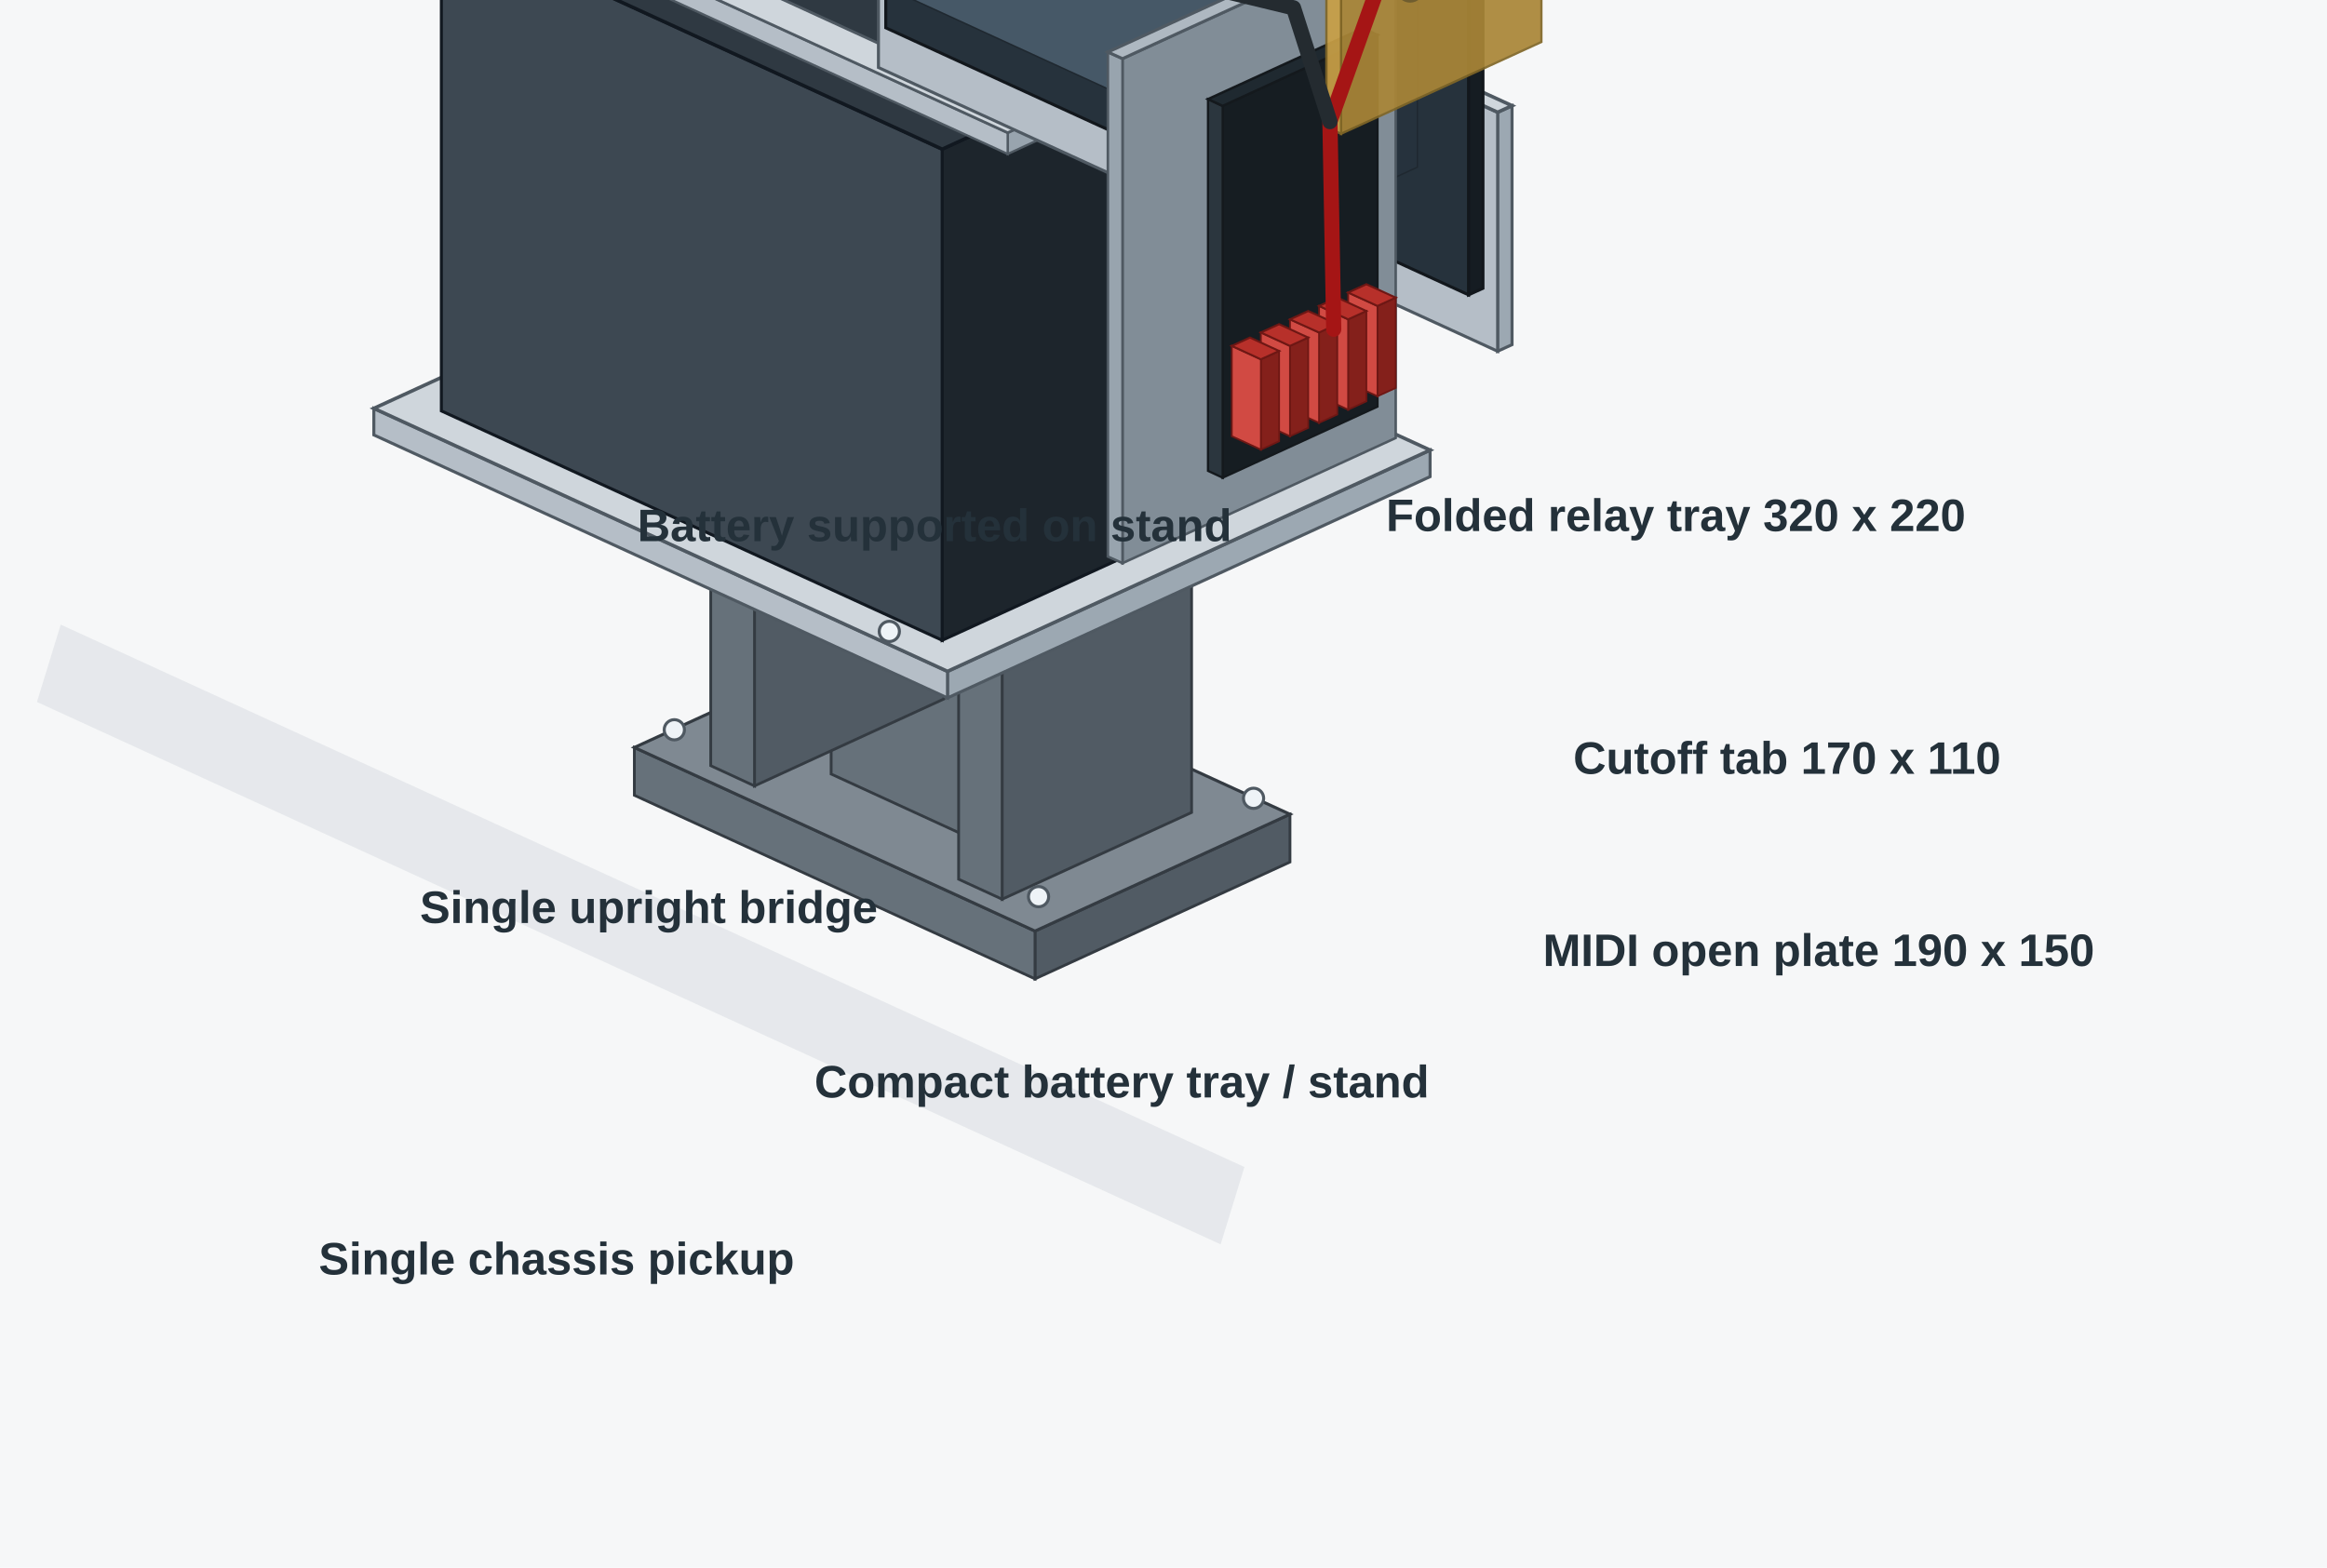
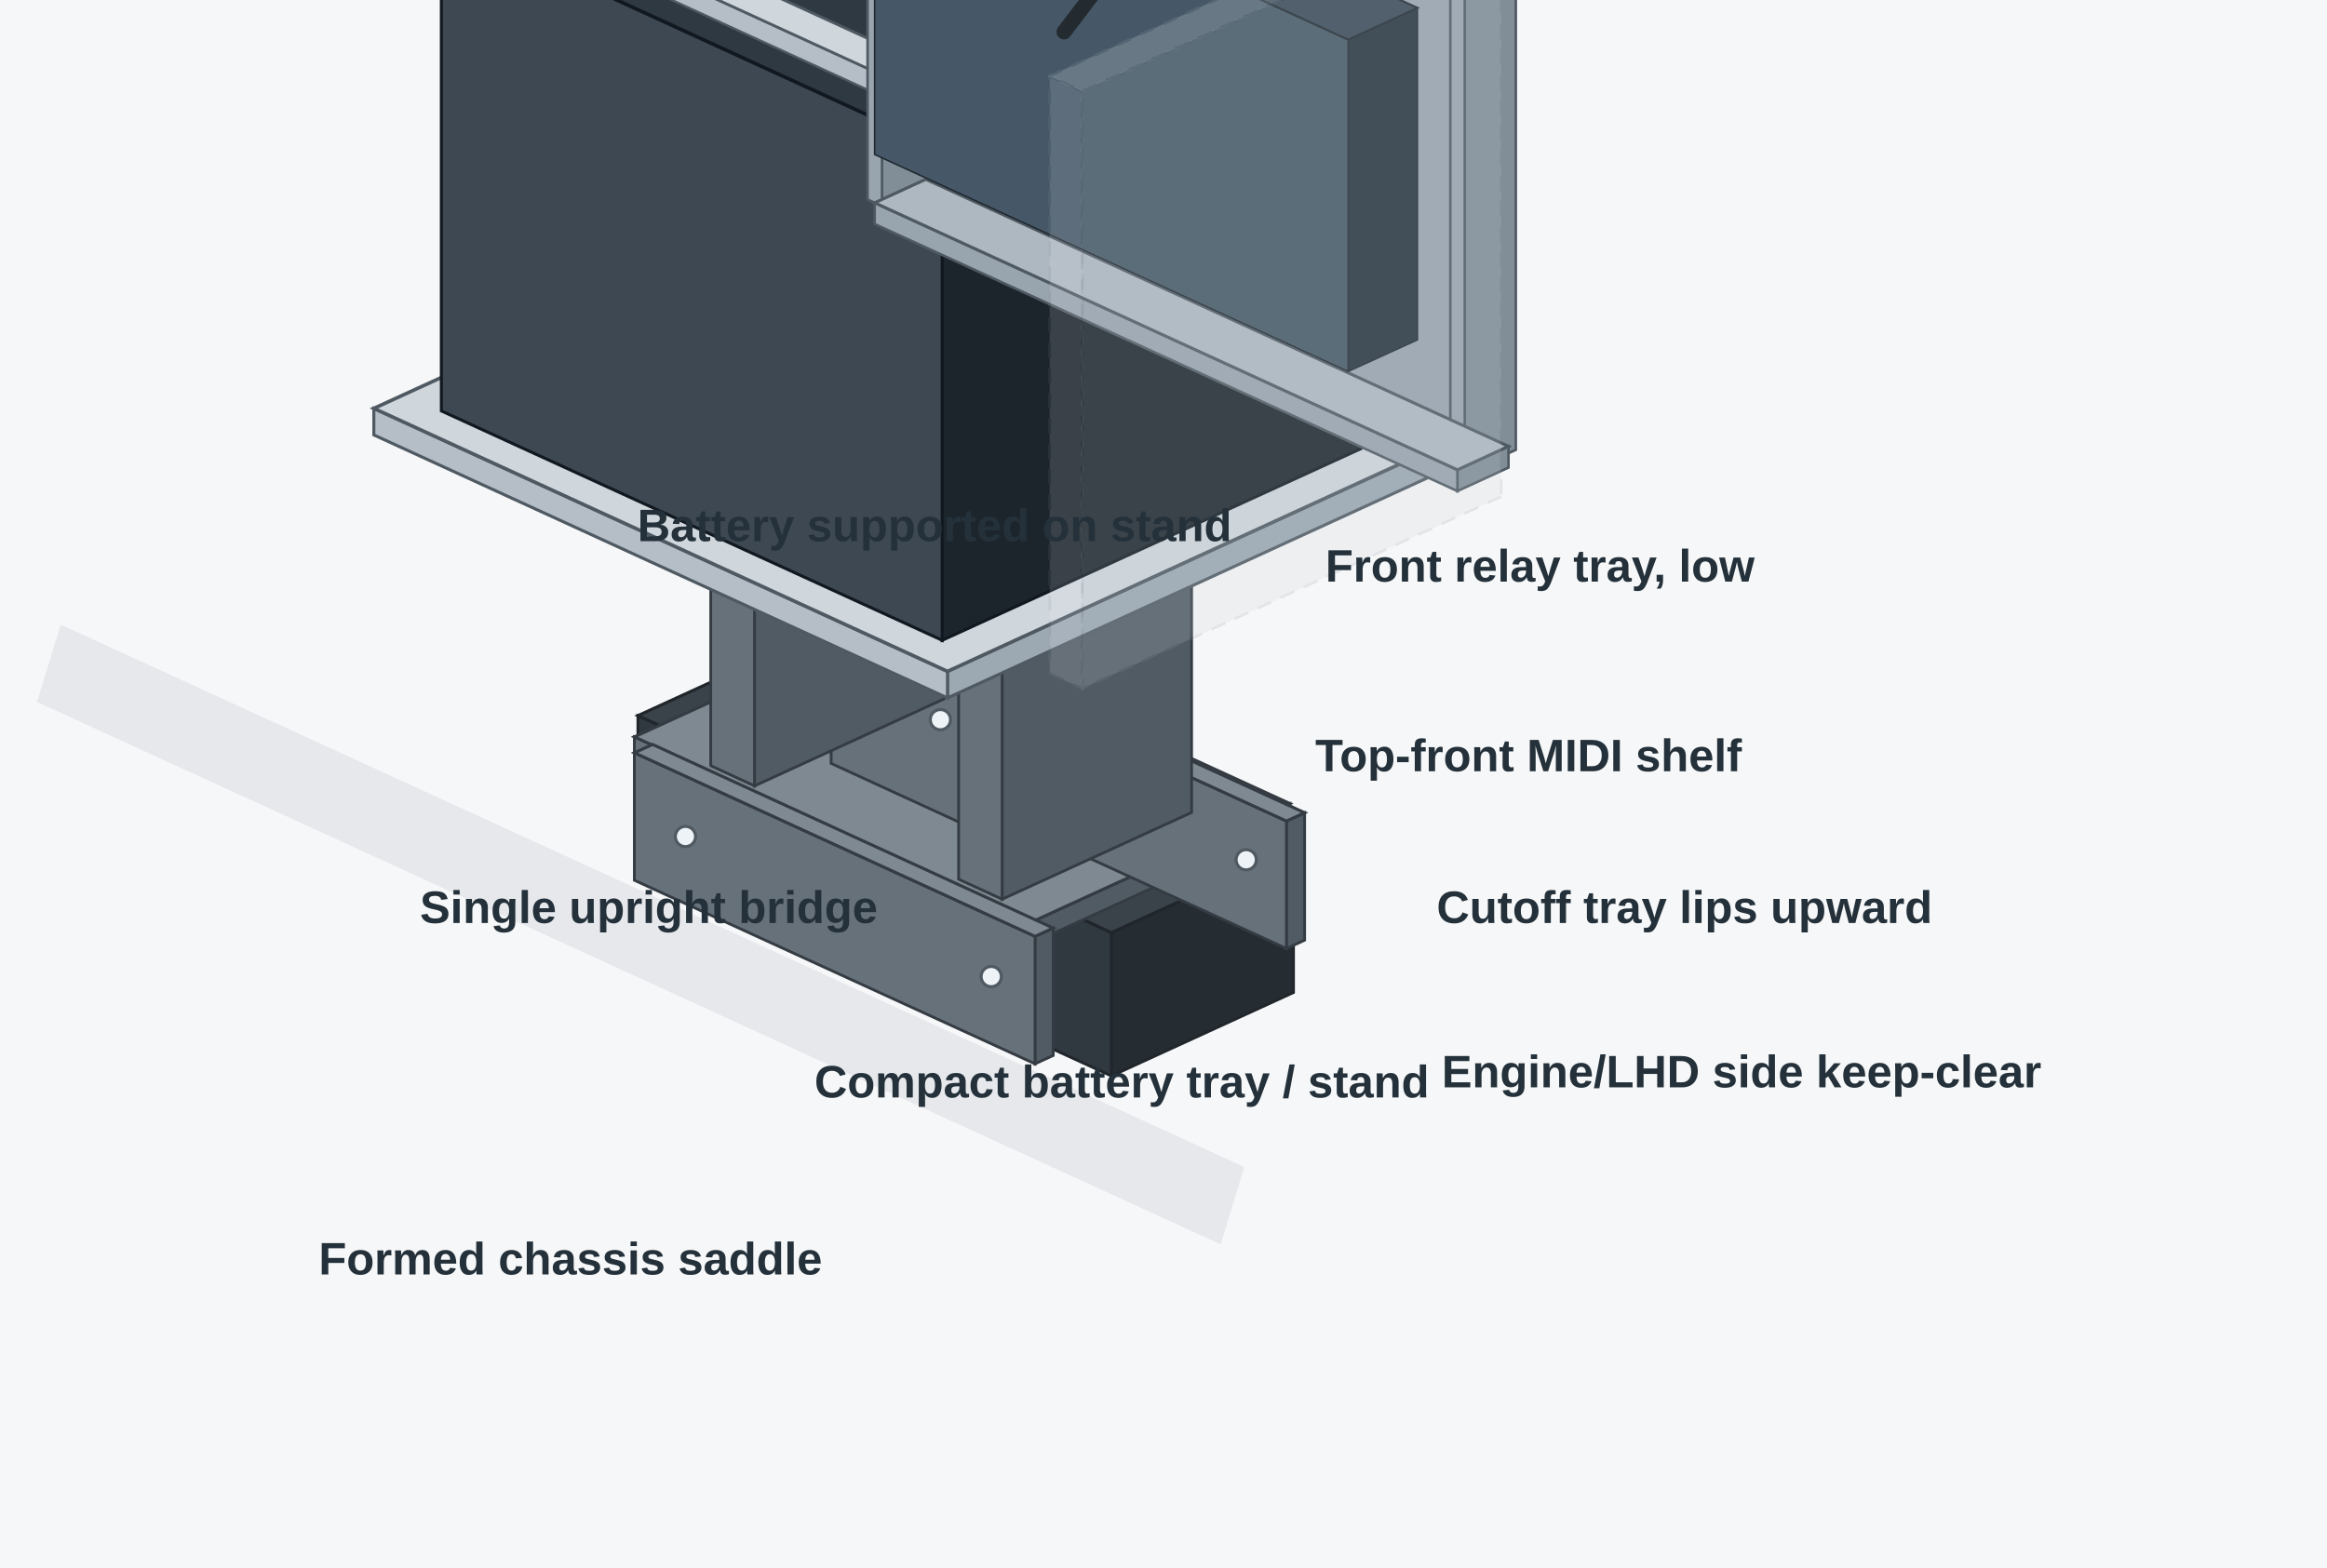
<svg xmlns="http://www.w3.org/2000/svg" width="920" height="620" viewBox="0 0 920 620" role="img" aria-labelledby="title desc">
  <style>
    .background { fill: #f6f7f8; }
    .shadow { fill: #d9dde2; opacity: 0.55; }
    .plate-top { fill: #cfd6dc; stroke: #4f5962; stroke-width: 1.4; }
    .plate-side { fill: #9ca8b2; stroke: #4f5962; stroke-width: 1.2; }
    .plate-front { fill: #b5bec7; stroke: #4f5962; stroke-width: 1.2; }
    .tab-top { fill: #7f8992; stroke: #343b42; stroke-width: 1.2; }
    .tab-side { fill: #515b64; stroke: #343b42; stroke-width: 1.1; }
    .tab-front { fill: #66717a; stroke: #343b42; stroke-width: 1.1; }
+     .chassis-top { fill: #3b434a; stroke: #20262b; stroke-width: 1.2; }
+     .chassis-side { fill: #252c32; stroke: #20262b; stroke-width: 1.1; }
+     .chassis-front { fill: #303840; stroke: #20262b; stroke-width: 1.1; }
    .battery-top { fill: #2f3942; stroke: #111820; stroke-width: 1.4; }
    .battery-side { fill: #1d252c; stroke: #111820; stroke-width: 1.2; }
    .battery-front { fill: #3d4852; stroke: #111820; stroke-width: 1.2; }
    .hold-top { fill: #cfd6dc; stroke: #4f5962; stroke-width: 1.1; }
    .hold-side { fill: #98a4ae; stroke: #4f5962; stroke-width: 0.9; }
    .hold-front { fill: #b5bec7; stroke: #4f5962; stroke-width: 0.9; }
-     .relay-top { fill: #202a33; stroke: #12171c; stroke-width: 1.4; }
-     .relay-side { fill: #151c22; stroke: #12171c; stroke-width: 1.2; }
-     .relay-front { fill: #26323c; stroke: #12171c; stroke-width: 1.2; }
+     .relay-tray-top { fill: #aeb8c1; stroke: #4f5962; stroke-width: 1.2; }
+     .relay-tray-side { fill: #818d97; stroke: #4f5962; stroke-width: 1; }
+     .relay-tray-front { fill: #98a4ae; stroke: #4f5962; stroke-width: 1; }
    .relay-fuse-top { fill: #384856; stroke: #1f2830; stroke-width: 0.8; }
    .relay-fuse-side { fill: #26323d; stroke: #1f2830; stroke-width: 0.6; }
    .relay-fuse-front { fill: #465867; stroke: #1f2830; stroke-width: 0.6; }
    .relay-fuse-top { fill: #384856; stroke: #1f2830; stroke-width: 0.8; }
    .relay-fuse-side { fill: #26323d; stroke: #1f2830; stroke-width: 0.6; }
    .relay-fuse-front { fill: #465867; stroke: #1f2830; stroke-width: 0.6; }
    .midi-plate-top { fill: #aeb8c1; stroke: #4f5962; stroke-width: 1.2; }
    .midi-plate-side { fill: #818d97; stroke: #4f5962; stroke-width: 1; }
    .midi-plate-front { fill: #98a4ae; stroke: #4f5962; stroke-width: 1; }
    .midi-board-top { fill: #1f2930; stroke: #14191d; stroke-width: 1; }
    .midi-board-side { fill: #161d22; stroke: #14191d; stroke-width: 0.9; }
    .midi-board-front { fill: #2b363e; stroke: #14191d; stroke-width: 0.9; }
    .fuse-top { fill: #b7302a; stroke: #6e1714; stroke-width: 0.8; }
    .fuse-side { fill: #84201b; stroke: #6e1714; stroke-width: 0.7; }
    .fuse-front { fill: #d14a43; stroke: #6e1714; stroke-width: 0.7; }
-     .guard-top { fill: #d9b65d; stroke: #806626; stroke-width: 1; opacity: 0.92; }
-     .guard-side { fill: #a98536; stroke: #806626; stroke-width: 0.9; opacity: 0.92; }
-     .guard-front { fill: #c99f45; stroke: #806626; stroke-width: 0.9; opacity: 0.92; }
+     .cutoff-base-top { fill: #aeb8c1; stroke: #4f5962; stroke-width: 1.2; }
+     .cutoff-base-side { fill: #818d97; stroke: #4f5962; stroke-width: 1; }
+     .cutoff-base-front { fill: #98a4ae; stroke: #4f5962; stroke-width: 1; }
+     .keepout-top { fill: #d7dde2; stroke: #85909a; stroke-width: 1; stroke-dasharray: 6 4; opacity: 0.24; }
+     .keepout-side { fill: #c2cbd2; stroke: #85909a; stroke-width: 1; stroke-dasharray: 6 4; opacity: 0.18; }
+     .keepout-front { fill: #eef2f5; stroke: #85909a; stroke-width: 1; stroke-dasharray: 6 4; opacity: 0.14; }
    .cutoff-body { fill: #111820; stroke: #05080a; stroke-width: 2; }
    .cutoff-knob { fill: #d12828; stroke: #871313; stroke-width: 2; }
    .cutoff-terminal { fill: #c4a35a; stroke: #6f5d2f; stroke-width: 1.1; }
    .positive-cable { fill: none; stroke: #c41d1d; stroke-width: 8; stroke-linejoin: round; stroke-linecap: round; }
    .relay-feed { fill: none; stroke: #a51515; stroke-width: 6; stroke-linejoin: round; stroke-linecap: round; }
    .branch-cable { fill: none; stroke: #242b30; stroke-width: 6; stroke-linejoin: round; stroke-linecap: round; }
    .slot-marker { fill: #eef3f7; stroke: #4f5962; stroke-width: 1.2; }
    .label { font: 600 18px Arial, sans-serif; fill: #24313a; }
  </style>
  <rect class="background" width="920" height="620" />
  <polygon class="shadow" points="24.0,247.0 492.0,461.5 482.6,492.1 14.6,277.6" />
-   <polygon class="tab-side" points="510.0,340.9 409.2,387.1 409.2,368.2 510.0,322.0" />
-   <polygon class="tab-front" points="250.8,314.5 409.2,387.1 409.2,368.2 250.8,295.6" />
-   <polygon class="tab-top" points="351.6,249.4 510.0,322.0 409.2,368.2 250.8,295.6" />
-   <polygon class="tab-side" points="438.0,310.1 387.6,333.2 387.6,232.4 438.0,209.3" />
-   <polygon class="tab-front" points="328.6,306.1 387.6,333.2 387.6,232.4 328.6,205.3" />
+   <polygon class="chassis-side" points="511.4,392.5 439.4,425.5 439.4,368.8 511.4,335.8" />
+   <polygon class="chassis-front" points="252.2,339.7 439.4,425.5 439.4,368.8 252.2,283.0" />
+   <polygon class="chassis-top" points="324.2,250.0 511.4,335.8 439.4,368.8 252.2,283.0" />
+   <polygon class="tab-side" points="510.0,326.2 409.2,372.4 409.2,364.0 510.0,317.8" />
+   <polygon class="tab-front" points="250.8,299.8 409.2,372.4 409.2,364.0 250.8,291.4" />
+   <polygon class="tab-top" points="351.6,245.2 510.0,317.8 409.2,364.0 250.8,291.4" />
+   <polygon class="tab-side" points="515.8,371.8 508.6,375.1 508.6,324.7 515.8,321.4" />
+   <polygon class="tab-front" points="350.2,302.5 508.6,375.1 508.6,324.7 350.2,252.1" />
+   <polygon class="tab-top" points="357.4,248.8 515.8,321.4 508.6,324.7 350.2,252.1" />
+   <polygon class="tab-side" points="416.4,417.4 409.2,420.7 409.2,370.3 416.4,367.0" />
+   <polygon class="tab-front" points="250.8,348.1 409.2,420.7 409.2,370.3 250.8,297.7" />
+   <polygon class="tab-top" points="258.0,294.4 416.4,367.0 409.2,370.3 250.8,297.7" />
+   <polygon class="tab-side" points="438.0,305.9 387.6,329.0 387.6,232.4 438.0,209.3" />
+   <polygon class="tab-front" points="328.6,301.9 387.6,329.0 387.6,232.4 328.6,205.3" />
  <polygon class="tab-top" points="379.0,182.2 438.0,209.3 387.6,232.4 328.6,205.3" />
  <polygon class="tab-side" points="373.2,276.4 298.3,310.8 298.3,193.2 373.2,158.8" />
  <polygon class="tab-front" points="281.0,302.8 298.3,310.8 298.3,193.2 281.0,185.2" />
  <polygon class="tab-top" points="355.9,150.9 373.2,158.8 298.3,193.2 281.0,185.2" />
  <polygon class="tab-side" points="471.1,321.3 396.2,355.6 396.2,238.0 471.1,203.7" />
  <polygon class="tab-front" points="379.0,347.7 396.2,355.6 396.2,238.0 379.0,230.1" />
  <polygon class="tab-top" points="453.8,195.8 471.1,203.7 396.2,238.0 379.0,230.1" />
  <polygon class="plate-side" points="565.4,188.5 374.6,276.0 374.6,265.5 565.4,178.0" />
  <polygon class="plate-front" points="147.8,172.0 374.6,276.0 374.6,265.5 147.8,161.5" />
  <polygon class="plate-top" points="338.6,74.1 565.4,178.0 374.6,265.5 147.8,161.5" />
  <polygon class="battery-side" points="538.1,177.4 372.5,253.2 372.5,59.0 538.1,-16.9" />
  <polygon class="battery-front" points="174.5,162.5 372.5,253.2 372.5,59.0 174.5,-31.8" />
  <polygon class="battery-top" points="340.1,-107.7 538.1,-16.9 372.5,59.0 174.5,-31.8" />
  <polygon class="hold-side" points="552.5,-9.7 539.5,-3.8 539.5,-12.2 552.5,-18.1" />
  <polygon class="hold-front" points="312.7,-107.7 539.5,-3.8 539.5,-12.2 312.7,-116.1" />
  <polygon class="hold-top" points="325.7,-122.1 552.5,-18.1 539.5,-12.2 312.7,-116.1" />
  <polygon class="hold-side" points="411.4,54.9 398.4,60.9 398.4,52.5 411.4,46.5" />
  <polygon class="hold-front" points="171.6,-43.1 398.4,60.9 398.4,52.5 171.6,-51.5" />
  <polygon class="hold-top" points="184.6,-57.4 411.4,46.5 398.4,52.5 171.6,-51.5" />
-   <polygon class="plate-side" points="597.8,136.3 592.1,138.9 592.1,44.4 597.8,41.8" />
-   <polygon class="plate-front" points="347.3,26.7 592.1,138.9 592.1,44.4 347.3,-67.8" />
-   <polygon class="plate-top" points="353.0,-70.4 597.8,41.8 592.1,44.4 347.3,-67.8" />
-   <polygon class="relay-side" points="586.3,114.0 580.6,116.6 580.6,-114.4 586.3,-117.0" />
-   <polygon class="relay-front" points="350.2,11.0 580.6,116.6 580.6,-114.4 350.2,-220.0" />
-   <polygon class="relay-top" points="355.9,-222.6 586.3,-117.0 580.6,-114.4 350.2,-220.0" />
-   <polygon class="relay-fuse-side" points="560.4,66.1 533.0,78.7 533.0,-52.6 560.4,-65.1" />
-   <polygon class="relay-fuse-front" points="345.8,-7.1 533.0,78.7 533.0,-52.6 345.8,-138.4" />
-   <polygon class="relay-fuse-top" points="373.2,-150.9 560.4,-65.1 533.0,-52.6 345.8,-138.4" />
-   <polygon class="midi-plate-side" points="551.8,173.2 443.8,222.7 443.8,23.2 551.8,-26.3" />
-   <polygon class="midi-plate-front" points="438.0,220.1 443.8,222.7 443.8,23.2 438.0,20.6" />
-   <polygon class="midi-plate-top" points="546.0,-28.9 551.8,-26.3 443.8,23.2 438.0,20.6" />
-   <polygon class="midi-board-side" points="544.6,160.8 483.4,188.9 483.4,41.9 544.6,13.8" />
-   <polygon class="midi-board-front" points="477.6,186.2 483.4,188.9 483.4,41.9 477.6,39.2" />
-   <polygon class="midi-board-top" points="538.8,11.2 544.6,13.8 483.4,41.9 477.6,39.2" />
-   <polygon class="fuse-side" points="551.8,153.4 544.6,156.7 544.6,121.0 551.8,117.7" />
-   <polygon class="fuse-front" points="533.0,151.4 544.6,156.7 544.6,121.0 533.0,115.7" />
-   <polygon class="fuse-top" points="540.2,112.4 551.8,117.7 544.6,121.0 533.0,115.7" />
-   <polygon class="fuse-side" points="540.2,158.7 533.0,162.0 533.0,126.3 540.2,123.0" />
-   <polygon class="fuse-front" points="521.5,156.7 533.0,162.0 533.0,126.3 521.5,121.0" />
-   <polygon class="fuse-top" points="528.7,117.7 540.2,123.0 533.0,126.3 521.5,121.0" />
-   <polygon class="fuse-side" points="528.7,163.9 521.5,167.2 521.5,131.5 528.7,128.2" />
-   <polygon class="fuse-front" points="510.0,162.0 521.5,167.2 521.5,131.5 510.0,126.3" />
-   <polygon class="fuse-top" points="517.2,123.0 528.7,128.2 521.5,131.5 510.0,126.3" />
-   <polygon class="fuse-side" points="517.2,169.2 510.0,172.5 510.0,136.8 517.2,133.5" />
-   <polygon class="fuse-front" points="498.5,167.2 510.0,172.5 510.0,136.8 498.5,131.5" />
-   <polygon class="fuse-top" points="505.7,128.2 517.2,133.5 510.0,136.8 498.5,131.5" />
-   <polygon class="fuse-side" points="505.7,174.5 498.5,177.8 498.5,142.1 505.7,138.8" />
-   <polygon class="fuse-front" points="487.0,172.5 498.5,177.8 498.5,142.1 487.0,136.8" />
-   <polygon class="fuse-top" points="494.2,133.5 505.7,138.8 498.5,142.1 487.0,136.8" />
-   <polygon class="guard-side" points="609.4,16.6 530.2,52.9 530.2,-125.6 609.4,-161.9" />
-   <polygon class="guard-front" points="524.4,50.3 530.2,52.9 530.2,-125.6 524.4,-128.2" />
-   <polygon class="guard-top" points="603.6,-164.5 609.4,-161.9 530.2,-125.6 524.4,-128.2" />
-   <ellipse class="cutoff-body" cx="573.4" cy="-72.6" rx="30" ry="18" />
-   <ellipse class="cutoff-knob" cx="573.4" cy="-83.6" rx="20" ry="12" />
-   <circle class="cutoff-terminal" cx="584.9" cy="-17.0" r="5" />
-   <circle class="cutoff-terminal" cx="557.5" cy="-4.5" r="5" />
-   <polyline class="positive-cable" points="461.0,-52.7 573.4,-85.2 584.9,-17.0" />
-   <polyline class="relay-feed" points="573.4,-85.2 525.8,48.1 527.3,130.2" />
-   <polyline class="branch-cable" points="525.8,48.1 511.4,3.1 420.7,-18.9" />
-   <circle class="slot-marker" cx="351.6" cy="249.7" r="4" />
-   <circle class="slot-marker" cx="495.6" cy="315.7" r="4" />
-   <circle class="slot-marker" cx="266.6" cy="288.6" r="4" />
-   <circle class="slot-marker" cx="410.6" cy="354.6" r="4" />
-   <text class="label" x="126" y="504">Single chassis pickup</text>
+   <polygon class="plate-side" points="594.2,164.8 587.0,168.1 587.0,42.1 594.2,38.8" />
+   <polygon class="plate-front" points="353.0,60.9 587.0,168.1 587.0,42.1 353.0,-65.1" />
+   <polygon class="plate-top" points="360.2,-68.4 594.2,38.8 587.0,42.1 353.0,-65.1" />
+   <polygon class="relay-tray-side" points="586.3,181.2 580.6,183.8 580.6,-47.2 586.3,-49.8" />
+   <polygon class="relay-tray-front" points="350.2,78.2 580.6,183.8 580.6,-47.2 350.2,-152.8" />
+   <polygon class="relay-tray-top" points="355.9,-155.4 586.3,-49.8 580.6,-47.2 350.2,-152.8" />
+   <polygon class="relay-tray-side" points="368.9,72.3 348.7,81.5 348.7,-149.5 368.9,-158.7" />
+   <polygon class="relay-tray-front" points="343.0,78.9 348.7,81.5 348.7,-149.5 343.0,-152.1" />
+   <polygon class="relay-tray-top" points="363.1,-161.4 368.9,-158.7 348.7,-149.5 343.0,-152.1" />
+   <polygon class="relay-tray-side" points="599.3,177.9 579.1,187.1 579.1,-43.9 599.3,-53.1" />
+   <polygon class="relay-tray-front" points="573.4,184.5 579.1,187.1 579.1,-43.9 573.4,-46.5" />
+   <polygon class="relay-tray-top" points="593.5,-55.8 599.3,-53.1 579.1,-43.9 573.4,-46.5" />
+   <polygon class="relay-tray-side" points="596.4,184.9 576.2,194.2 576.2,185.8 596.4,176.5" />
+   <polygon class="relay-tray-front" points="345.8,88.6 576.2,194.2 576.2,185.8 345.8,80.2" />
+   <polygon class="relay-tray-top" points="366.0,70.9 596.4,176.5 576.2,185.8 345.8,80.2" />
+   <polygon class="relay-tray-side" points="596.4,-54.5 576.2,-45.2 576.2,-53.6 596.4,-62.9" />
+   <polygon class="relay-tray-front" points="345.8,-150.8 576.2,-45.2 576.2,-53.6 345.8,-159.2" />
+   <polygon class="relay-tray-top" points="366.0,-168.5 596.4,-62.9 576.2,-53.6 345.8,-159.2" />
+   <polygon class="relay-fuse-side" points="560.4,134.4 533.0,146.9 533.0,15.7 560.4,3.1" />
+   <polygon class="relay-fuse-front" points="345.8,61.1 533.0,146.9 533.0,15.7 345.8,-70.1" />
+   <polygon class="relay-fuse-top" points="373.2,-82.7 560.4,3.1 533.0,15.7 345.8,-70.1" />
+   <polygon class="midi-plate-side" points="520.1,-97.6 412.1,-48.1 412.1,-56.5 520.1,-106.0" />
+   <polygon class="midi-plate-front" points="275.3,-110.8 412.1,-48.1 412.1,-56.5 275.3,-119.2" />
+   <polygon class="midi-plate-top" points="383.3,-168.7 520.1,-106.0 412.1,-56.5 275.3,-119.2" />
+   <polygon class="midi-board-side" points="483.4,-112.0 422.2,-83.9 422.2,-94.4 483.4,-122.5" />
+   <polygon class="midi-board-front" points="321.4,-130.1 422.2,-83.9 422.2,-94.4 321.4,-140.6" />
+   <polygon class="midi-board-top" points="382.6,-168.7 483.4,-122.5 422.2,-94.4 321.4,-140.6" />
+   <polygon class="fuse-side" points="383.3,-157.5 344.4,-139.7 344.4,-156.5 383.3,-174.3" />
+   <polygon class="fuse-front" points="331.4,-145.6 344.4,-139.7 344.4,-156.5 331.4,-162.4" />
+   <polygon class="fuse-top" points="370.3,-180.2 383.3,-174.3 344.4,-156.5 331.4,-162.4" />
+   <polygon class="fuse-side" points="400.6,-149.6 361.7,-131.7 361.7,-148.5 400.6,-166.4" />
+   <polygon class="fuse-front" points="348.7,-137.7 361.7,-131.7 361.7,-148.5 348.7,-154.5" />
+   <polygon class="fuse-top" points="387.6,-172.3 400.6,-166.4 361.7,-148.5 348.7,-154.5" />
+   <polygon class="fuse-side" points="417.8,-141.6 379.0,-123.8 379.0,-140.6 417.8,-158.4" />
+   <polygon class="fuse-front" points="366.0,-129.8 379.0,-123.8 379.0,-140.6 366.0,-146.6" />
+   <polygon class="fuse-top" points="404.9,-164.4 417.8,-158.4 379.0,-140.6 366.0,-146.6" />
+   <polygon class="fuse-side" points="435.1,-133.7 396.2,-115.9 396.2,-132.7 435.1,-150.5" />
+   <polygon class="fuse-front" points="383.3,-121.8 396.2,-115.9 396.2,-132.7 383.3,-138.6" />
+   <polygon class="fuse-top" points="422.2,-156.5 435.1,-150.5 396.2,-132.7 383.3,-138.6" />
+   <polygon class="fuse-side" points="452.4,-125.8 413.5,-108.0 413.5,-124.8 452.4,-142.6" />
+   <polygon class="fuse-front" points="400.6,-113.9 413.5,-108.0 413.5,-124.8 400.6,-130.7" />
+   <polygon class="fuse-top" points="439.4,-148.5 452.4,-142.6 413.5,-124.8 400.6,-130.7" />
+   <polygon class="cutoff-base-side" points="605.0,-58.7 482.6,-2.6 482.6,-11.0 605.0,-67.1" />
+   <polygon class="cutoff-base-front" points="403.4,-38.9 482.6,-2.6 482.6,-11.0 403.4,-47.3" />
+   <polygon class="cutoff-base-top" points="525.8,-103.4 605.0,-67.1 482.6,-11.0 403.4,-47.3" />
+   <polygon class="cutoff-base-side" points="528.7,-102.0 406.3,-45.9 406.3,-69.0 528.7,-125.1" />
+   <polygon class="cutoff-base-front" points="400.6,-48.6 406.3,-45.9 406.3,-69.0 400.6,-71.7" />
+   <polygon class="cutoff-base-top" points="523.0,-127.8 528.7,-125.1 406.3,-69.0 400.6,-71.7" />
+   <polygon class="cutoff-base-side" points="610.8,-64.4 488.4,-8.3 488.4,-31.4 610.8,-87.5" />
+   <polygon class="cutoff-base-front" points="482.6,-11.0 488.4,-8.3 488.4,-31.4 482.6,-34.1" />
+   <polygon class="cutoff-base-top" points="605.0,-90.2 610.8,-87.5 488.4,-31.4 482.6,-34.1" />
+   <polygon class="cutoff-base-side" points="607.9,-68.4 602.2,-65.7 602.2,-88.8 607.9,-91.5" />
+   <polygon class="cutoff-base-front" points="523.0,-102.0 602.2,-65.7 602.2,-88.8 523.0,-125.1" />
+   <polygon class="cutoff-base-top" points="528.7,-127.8 607.9,-91.5 602.2,-88.8 523.0,-125.1" />
+   <polygon class="cutoff-base-side" points="482.6,-11.0 476.9,-8.3 476.9,-31.4 482.6,-34.1" />
+   <polygon class="cutoff-base-front" points="397.7,-44.6 476.9,-8.3 476.9,-31.4 397.7,-67.7" />
+   <polygon class="cutoff-base-top" points="403.4,-70.4 482.6,-34.1 476.9,-31.4 397.7,-67.7" />
+   <polygon class="keepout-side" points="593.5,196.4 427.9,272.3 427.9,36.1 593.5,-39.9" />
+   <polygon class="keepout-front" points="415.0,266.4 427.9,272.3 427.9,36.1 415.0,30.1" />
+   <polygon class="keepout-top" points="580.6,-45.8 593.5,-39.9 427.9,36.1 415.0,30.1" />
+   <ellipse class="cutoff-body" cx="507.8" cy="-73.5" rx="30" ry="18" />
+   <ellipse class="cutoff-knob" cx="507.8" cy="-84.5" rx="20" ry="12" />
+   <circle class="cutoff-terminal" cx="497.0" cy="-80.1" r="5" />
+   <circle class="cutoff-terminal" cx="518.6" cy="-54.3" r="5" />
+   <polyline class="positive-cable" points="450.2,-57.6 507.8,-94.5 497.0,-80.1" />
+   <polyline class="relay-feed" points="518.6,-54.3 426.5,-140.8 413.5,-147.6" />
+   <polyline class="branch-cable" points="413.5,-147.6 451.0,-27.3 420.7,12.6" />
+   <circle class="slot-marker" cx="371.8" cy="284.6" r="4" />
+   <circle class="slot-marker" cx="492.7" cy="340.0" r="4" />
+   <circle class="slot-marker" cx="271.0" cy="330.8" r="4" />
+   <circle class="slot-marker" cx="391.9" cy="386.2" r="4" />
+   <text class="label" x="126" y="504">Formed chassis saddle</text>
  <text class="label" x="166" y="365">Single upright bridge</text>
  <text class="label" x="322" y="434">Compact battery tray / stand</text>
  <text class="label" x="252" y="214">Battery supported on stand</text>
-   <text class="label" x="548" y="210">Folded relay tray 320 x 220</text>
-   <text class="label" x="622" y="306">Cutoff tab 170 x 110</text>
-   <text class="label" x="610" y="382">MIDI open plate 190 x 150</text>
+   <text class="label" x="524" y="230">Front relay tray, low</text>
+   <text class="label" x="520" y="305">Top-front MIDI shelf</text>
+   <text class="label" x="568" y="365">Cutoff tray lips upward</text>
+   <text class="label" x="570" y="430">Engine/LHD side keep-clear</text>
</svg>
